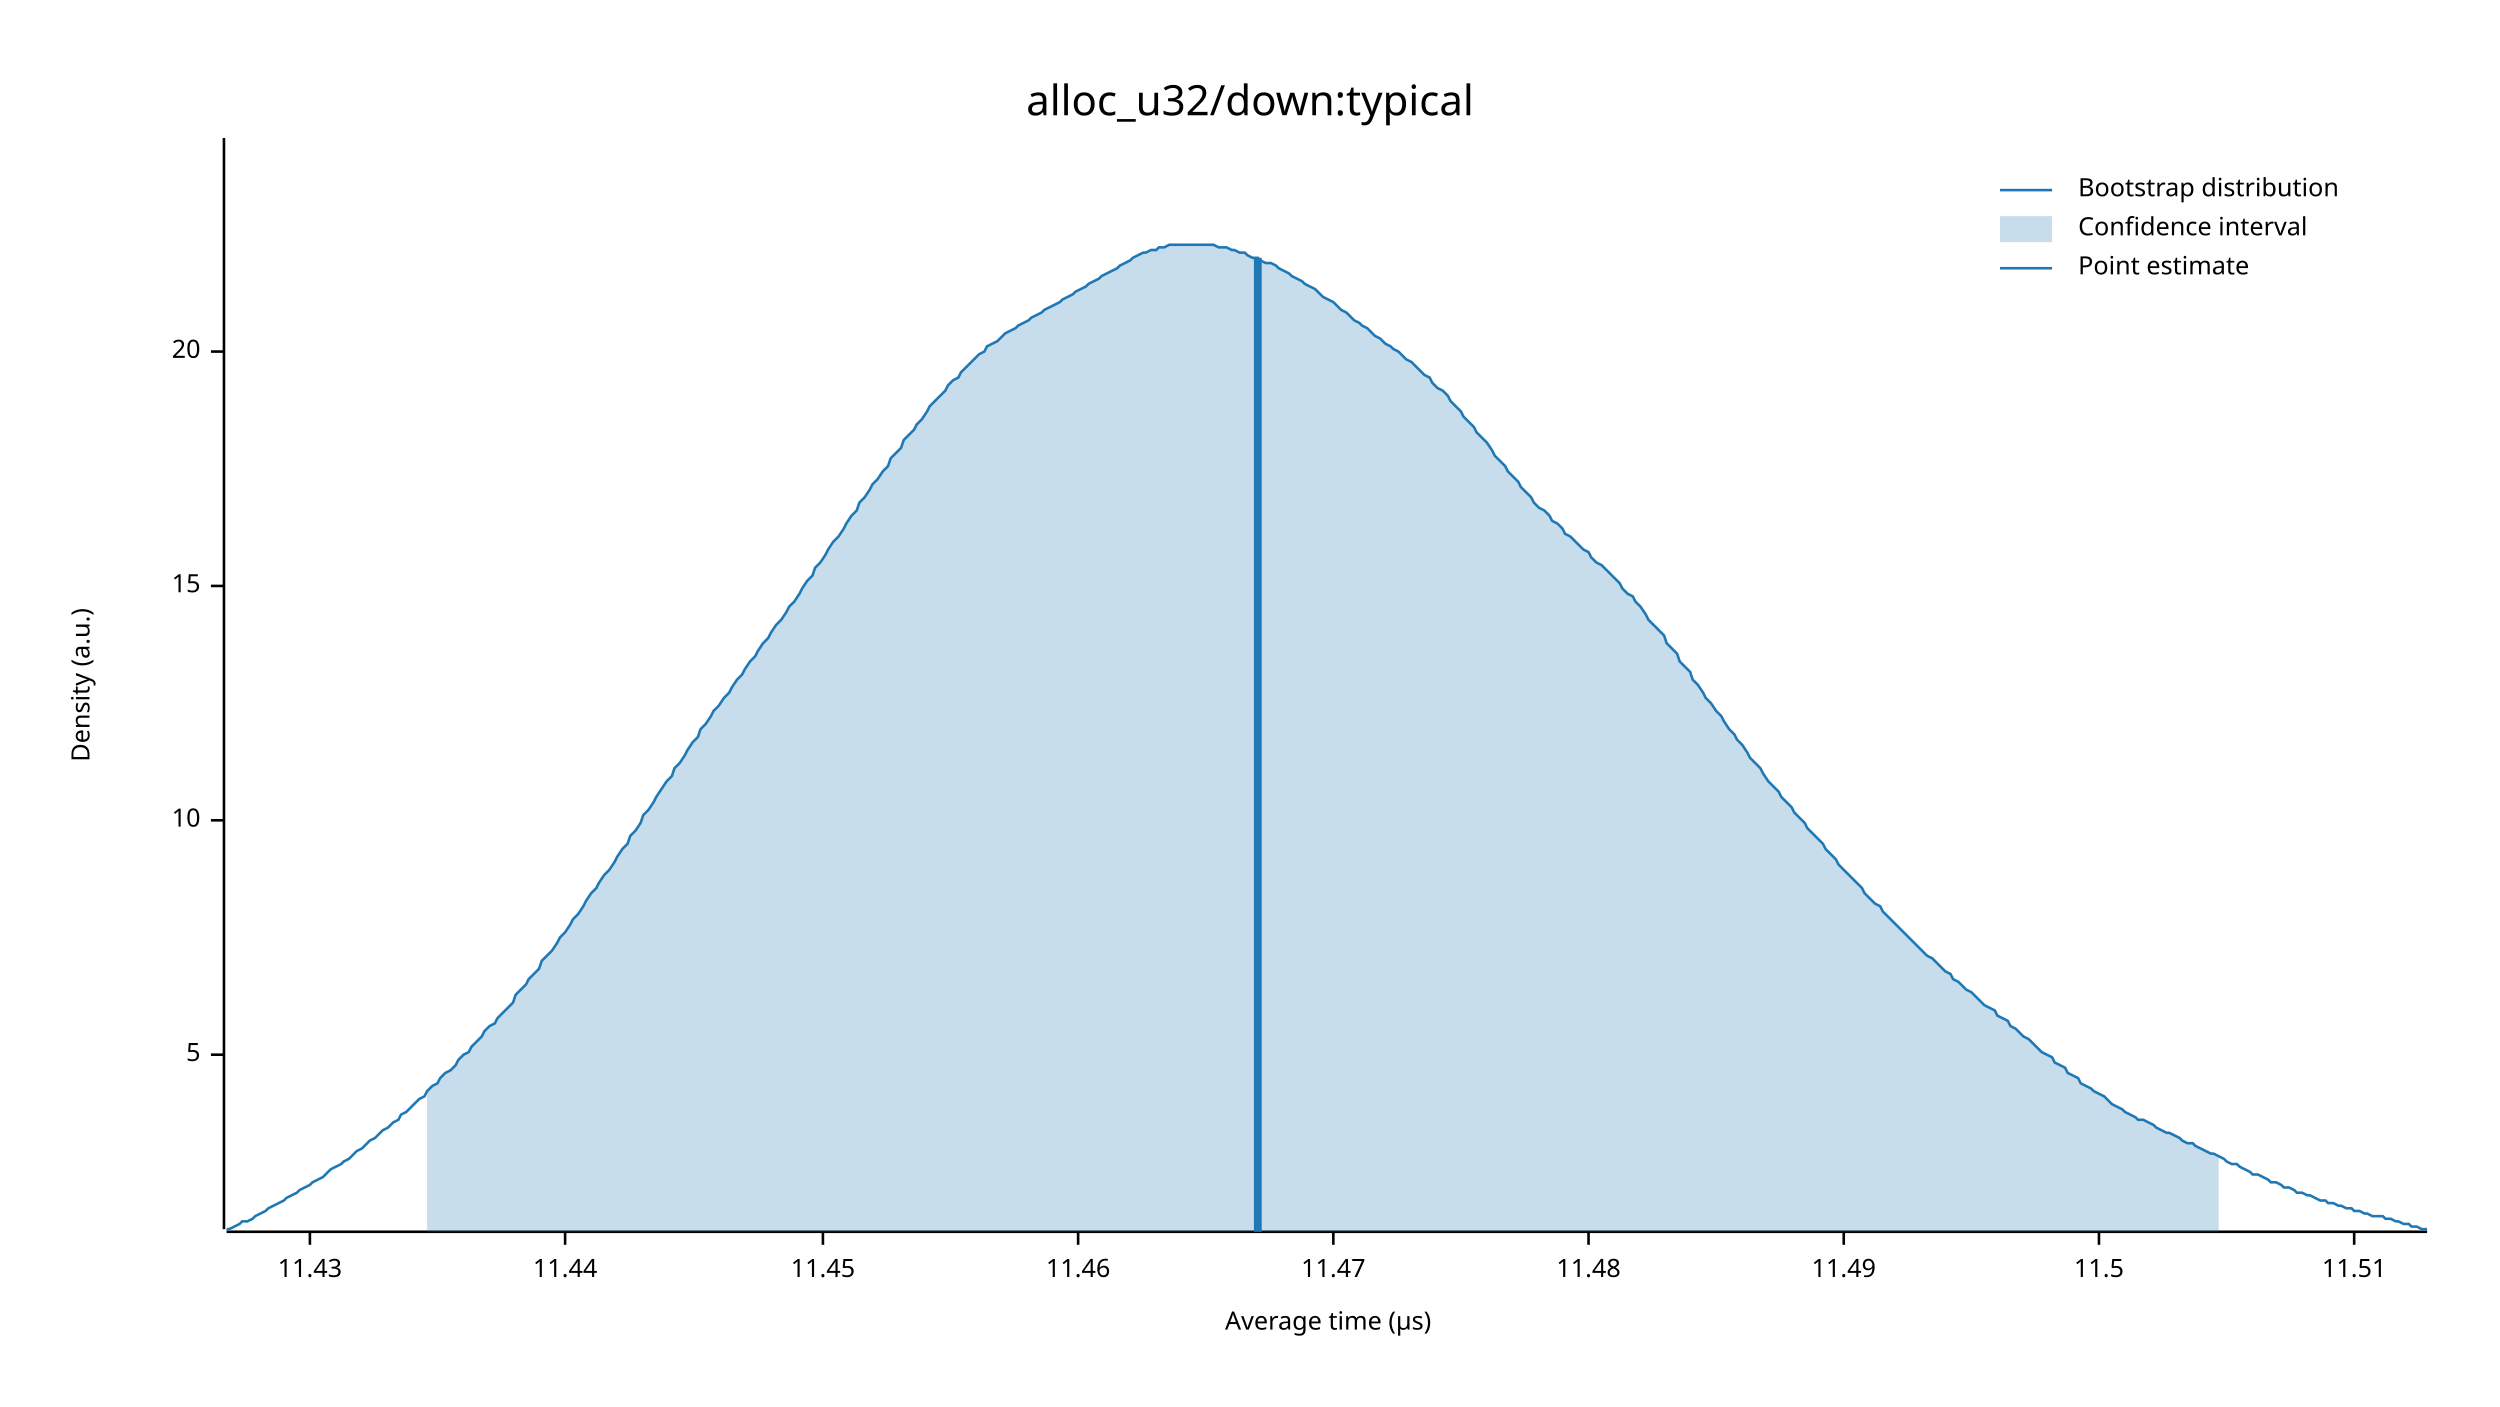
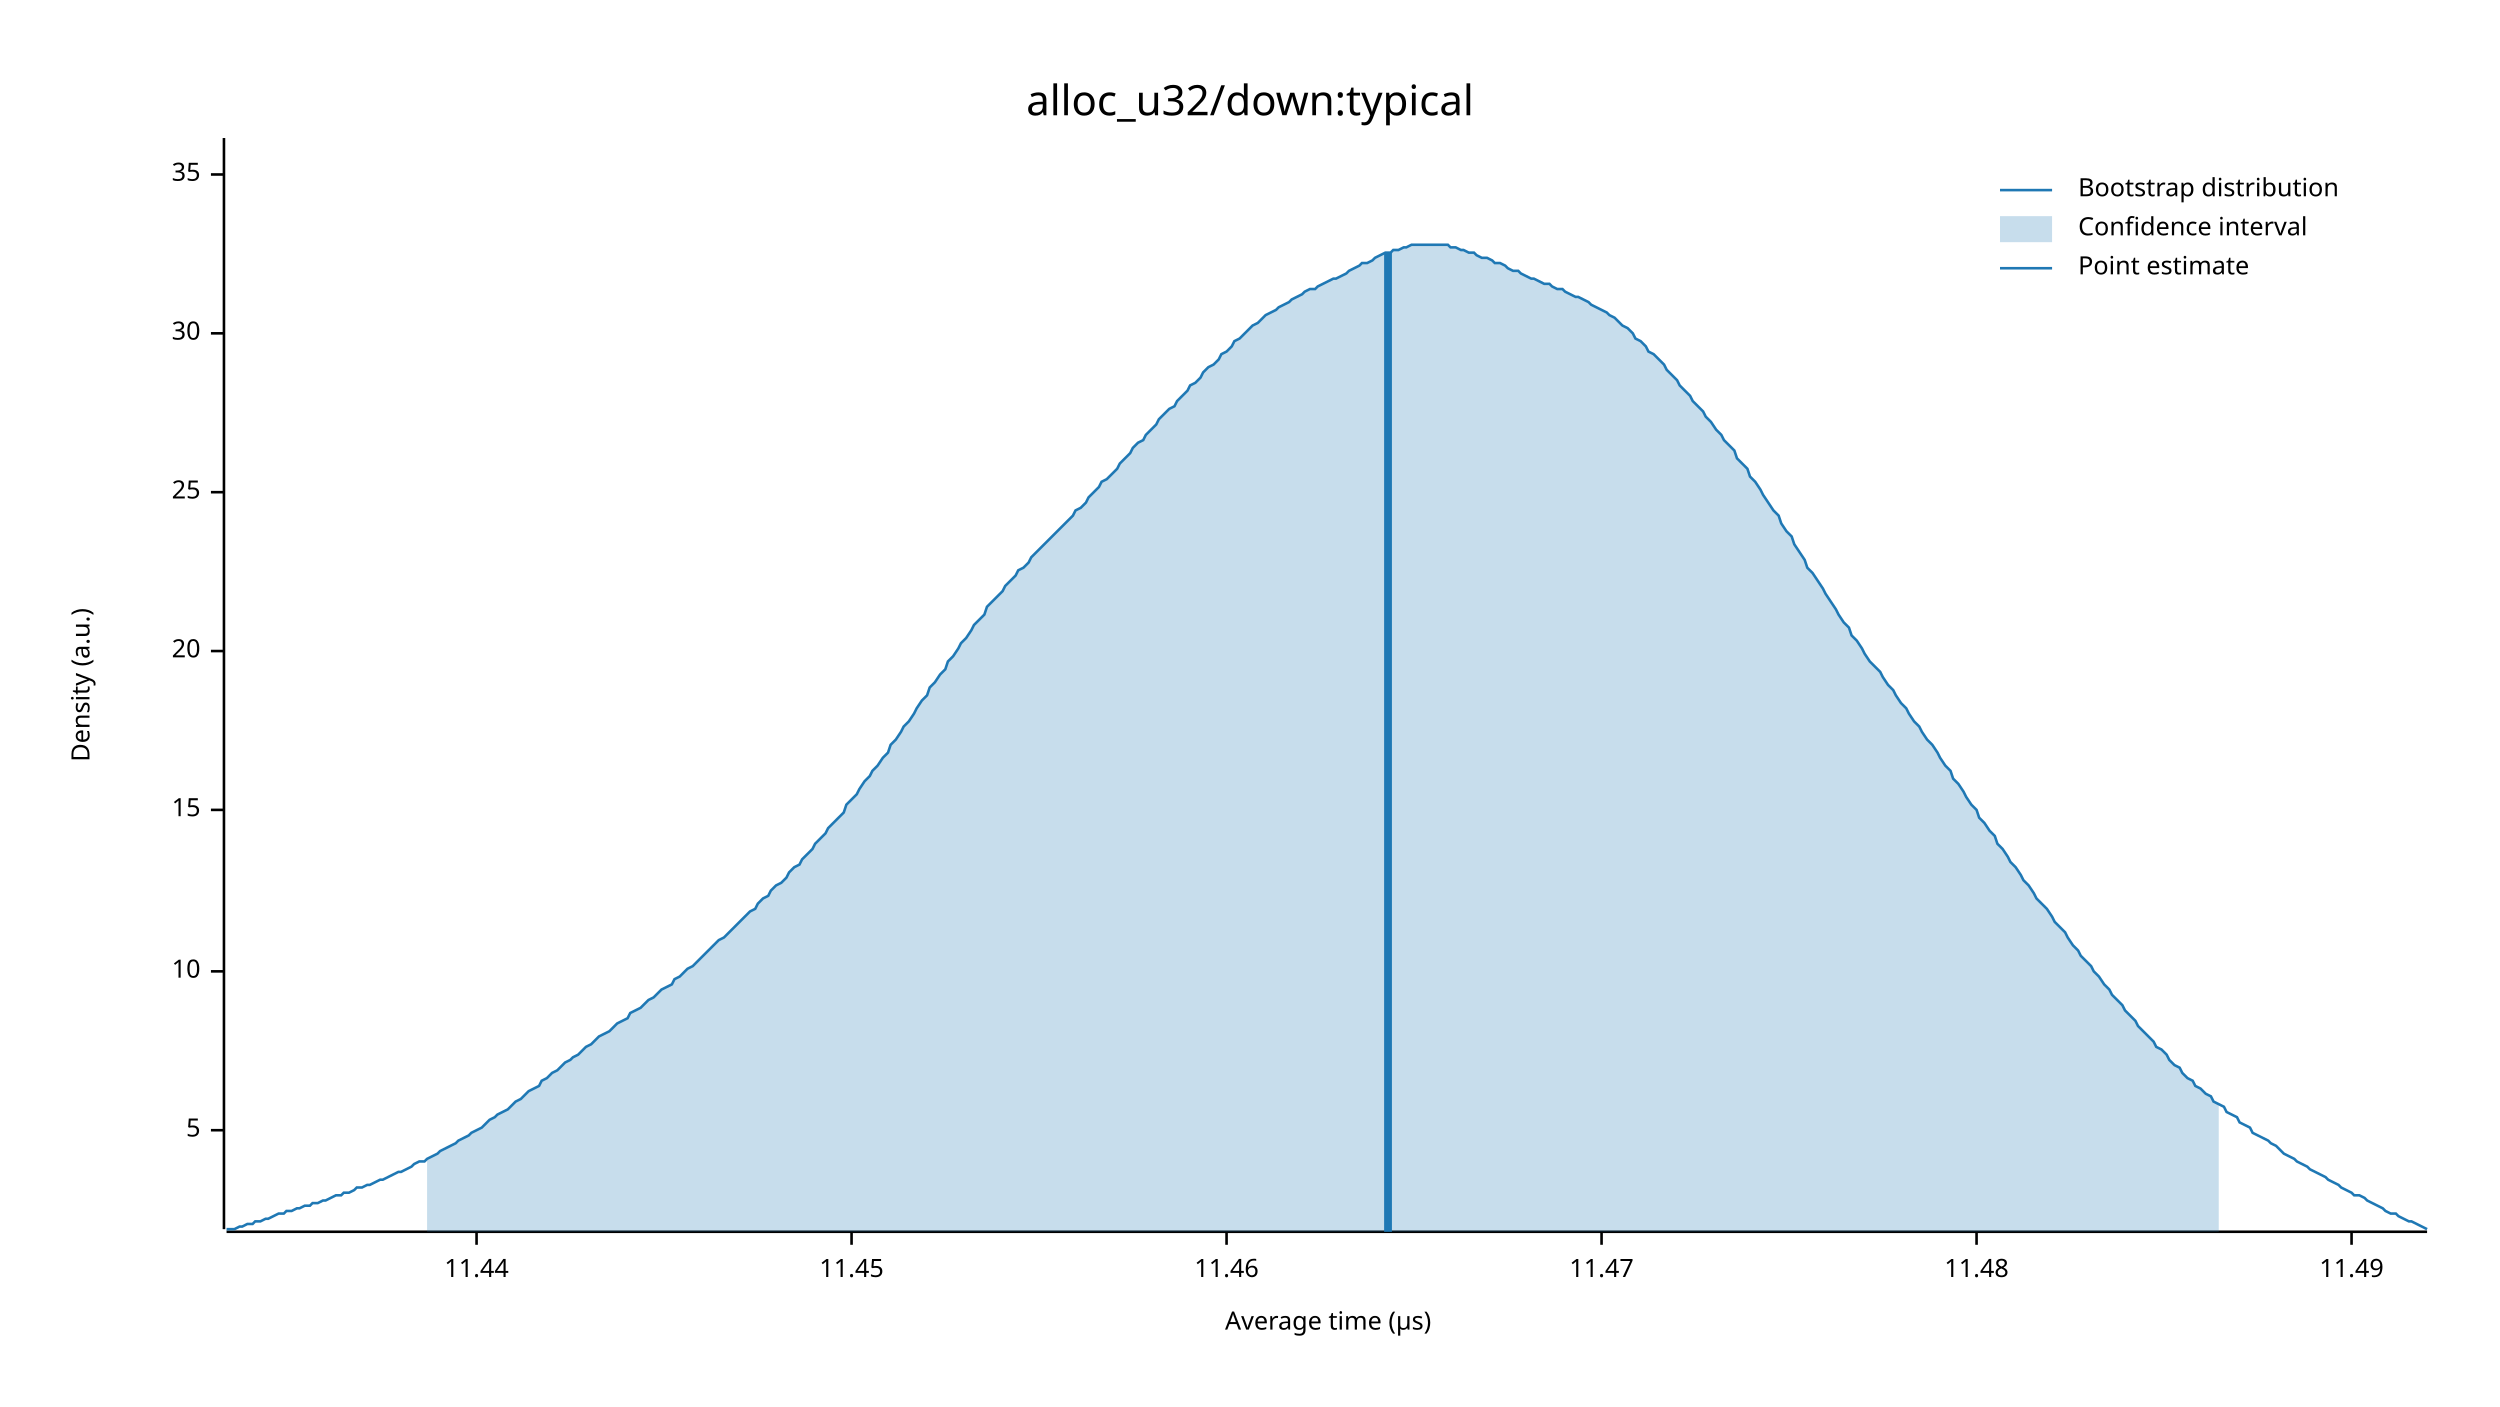
<svg xmlns="http://www.w3.org/2000/svg" width="960" height="540" viewBox="0 0 960 540">
  <text x="480" y="32" dy="0.76em" text-anchor="middle" font-family="sans-serif" font-size="16.129" opacity="1" fill="#000000">
alloc_u32/down:typical
</text>
  <text x="27" y="263" dy="0.76em" text-anchor="middle" font-family="sans-serif" font-size="9.677" opacity="1" fill="#000000" transform="rotate(270, 27, 263)">
Density (a.u.)
</text>
  <text x="510" y="513" dy="-0.5ex" text-anchor="middle" font-family="sans-serif" font-size="9.677" opacity="1" fill="#000000">
Average time (µs)
</text>
  <polyline fill="none" opacity="1" stroke="#000000" stroke-width="1" points="86,53 86,472 " />
-   <text x="77" y="405" dy="0.5ex" text-anchor="end" font-family="sans-serif" font-size="9.677" opacity="1" fill="#000000">
+   <text x="77" y="434" dy="0.5ex" text-anchor="end" font-family="sans-serif" font-size="9.677" opacity="1" fill="#000000">
5
</text>
-   <polyline fill="none" opacity="1" stroke="#000000" stroke-width="1" points="81,405 86,405 " />
-   <text x="77" y="315" dy="0.5ex" text-anchor="end" font-family="sans-serif" font-size="9.677" opacity="1" fill="#000000">
+   <polyline fill="none" opacity="1" stroke="#000000" stroke-width="1" points="81,434 86,434 " />
+   <text x="77" y="373" dy="0.5ex" text-anchor="end" font-family="sans-serif" font-size="9.677" opacity="1" fill="#000000">
10
</text>
-   <polyline fill="none" opacity="1" stroke="#000000" stroke-width="1" points="81,315 86,315 " />
-   <text x="77" y="225" dy="0.5ex" text-anchor="end" font-family="sans-serif" font-size="9.677" opacity="1" fill="#000000">
+   <polyline fill="none" opacity="1" stroke="#000000" stroke-width="1" points="81,373 86,373 " />
+   <text x="77" y="311" dy="0.5ex" text-anchor="end" font-family="sans-serif" font-size="9.677" opacity="1" fill="#000000">
15
</text>
-   <polyline fill="none" opacity="1" stroke="#000000" stroke-width="1" points="81,225 86,225 " />
-   <text x="77" y="135" dy="0.5ex" text-anchor="end" font-family="sans-serif" font-size="9.677" opacity="1" fill="#000000">
+   <polyline fill="none" opacity="1" stroke="#000000" stroke-width="1" points="81,311 86,311 " />
+   <text x="77" y="250" dy="0.5ex" text-anchor="end" font-family="sans-serif" font-size="9.677" opacity="1" fill="#000000">
20
</text>
-   <polyline fill="none" opacity="1" stroke="#000000" stroke-width="1" points="81,135 86,135 " />
+   <polyline fill="none" opacity="1" stroke="#000000" stroke-width="1" points="81,250 86,250 " />
+   <text x="77" y="189" dy="0.5ex" text-anchor="end" font-family="sans-serif" font-size="9.677" opacity="1" fill="#000000">
+ 25
+ </text>
+   <polyline fill="none" opacity="1" stroke="#000000" stroke-width="1" points="81,189 86,189 " />
+   <text x="77" y="128" dy="0.5ex" text-anchor="end" font-family="sans-serif" font-size="9.677" opacity="1" fill="#000000">
+ 30
+ </text>
+   <polyline fill="none" opacity="1" stroke="#000000" stroke-width="1" points="81,128 86,128 " />
+   <text x="77" y="67" dy="0.5ex" text-anchor="end" font-family="sans-serif" font-size="9.677" opacity="1" fill="#000000">
+ 35
+ </text>
+   <polyline fill="none" opacity="1" stroke="#000000" stroke-width="1" points="81,67 86,67 " />
  <polyline fill="none" opacity="1" stroke="#000000" stroke-width="1" points="87,473 932,473 " />
-   <text x="119" y="483" dy="0.76em" text-anchor="middle" font-family="sans-serif" font-size="9.677" opacity="1" fill="#000000">
- 11.43
- </text>
-   <polyline fill="none" opacity="1" stroke="#000000" stroke-width="1" points="119,473 119,478 " />
-   <text x="217" y="483" dy="0.76em" text-anchor="middle" font-family="sans-serif" font-size="9.677" opacity="1" fill="#000000">
+   <text x="183" y="483" dy="0.76em" text-anchor="middle" font-family="sans-serif" font-size="9.677" opacity="1" fill="#000000">
11.44
</text>
-   <polyline fill="none" opacity="1" stroke="#000000" stroke-width="1" points="217,473 217,478 " />
-   <text x="316" y="483" dy="0.76em" text-anchor="middle" font-family="sans-serif" font-size="9.677" opacity="1" fill="#000000">
+   <polyline fill="none" opacity="1" stroke="#000000" stroke-width="1" points="183,473 183,478 " />
+   <text x="327" y="483" dy="0.76em" text-anchor="middle" font-family="sans-serif" font-size="9.677" opacity="1" fill="#000000">
11.45
</text>
-   <polyline fill="none" opacity="1" stroke="#000000" stroke-width="1" points="316,473 316,478 " />
-   <text x="414" y="483" dy="0.76em" text-anchor="middle" font-family="sans-serif" font-size="9.677" opacity="1" fill="#000000">
+   <polyline fill="none" opacity="1" stroke="#000000" stroke-width="1" points="327,473 327,478 " />
+   <text x="471" y="483" dy="0.76em" text-anchor="middle" font-family="sans-serif" font-size="9.677" opacity="1" fill="#000000">
11.46
</text>
-   <polyline fill="none" opacity="1" stroke="#000000" stroke-width="1" points="414,473 414,478 " />
-   <text x="512" y="483" dy="0.76em" text-anchor="middle" font-family="sans-serif" font-size="9.677" opacity="1" fill="#000000">
+   <polyline fill="none" opacity="1" stroke="#000000" stroke-width="1" points="471,473 471,478 " />
+   <text x="615" y="483" dy="0.76em" text-anchor="middle" font-family="sans-serif" font-size="9.677" opacity="1" fill="#000000">
11.47
</text>
-   <polyline fill="none" opacity="1" stroke="#000000" stroke-width="1" points="512,473 512,478 " />
-   <text x="610" y="483" dy="0.76em" text-anchor="middle" font-family="sans-serif" font-size="9.677" opacity="1" fill="#000000">
+   <polyline fill="none" opacity="1" stroke="#000000" stroke-width="1" points="615,473 615,478 " />
+   <text x="759" y="483" dy="0.76em" text-anchor="middle" font-family="sans-serif" font-size="9.677" opacity="1" fill="#000000">
11.48
</text>
-   <polyline fill="none" opacity="1" stroke="#000000" stroke-width="1" points="610,473 610,478 " />
-   <text x="708" y="483" dy="0.76em" text-anchor="middle" font-family="sans-serif" font-size="9.677" opacity="1" fill="#000000">
+   <polyline fill="none" opacity="1" stroke="#000000" stroke-width="1" points="759,473 759,478 " />
+   <text x="903" y="483" dy="0.76em" text-anchor="middle" font-family="sans-serif" font-size="9.677" opacity="1" fill="#000000">
11.49
</text>
-   <polyline fill="none" opacity="1" stroke="#000000" stroke-width="1" points="708,473 708,478 " />
-   <text x="806" y="483" dy="0.76em" text-anchor="middle" font-family="sans-serif" font-size="9.677" opacity="1" fill="#000000">
- 11.5
- </text>
-   <polyline fill="none" opacity="1" stroke="#000000" stroke-width="1" points="806,473 806,478 " />
-   <text x="904" y="483" dy="0.76em" text-anchor="middle" font-family="sans-serif" font-size="9.677" opacity="1" fill="#000000">
- 11.51
- </text>
-   <polyline fill="none" opacity="1" stroke="#000000" stroke-width="1" points="904,473 904,478 " />
-   <polyline fill="none" opacity="1" stroke="#1F78B4" stroke-width="1" points="87,472 88,472 90,471 92,470 93,469 95,469 97,468 98,467 100,466 102,465 103,464 105,463 107,462 109,461 110,460 112,459 114,458 115,457 117,456 119,455 120,454 122,453 124,452 125,451 127,449 129,448 131,447 132,446 134,445 136,443 137,442 139,441 141,439 142,438 144,437 146,435 147,434 149,433 151,431 153,430 154,428 156,427 158,425 159,424 161,422 163,421 164,419 166,417 168,416 169,414 171,412 173,411 175,409 176,407 178,405 180,404 181,402 183,400 185,398 186,396 188,394 190,393 191,391 193,389 195,387 197,385 198,382 200,380 202,378 203,376 205,374 207,372 208,369 210,367 212,365 214,362 215,360 217,358 219,355 220,353 222,351 224,348 225,346 227,343 229,341 230,339 232,336 234,334 236,331 237,329 239,326 241,324 242,321 244,319 246,316 247,313 249,311 251,308 252,306 254,303 256,300 258,298 259,295 261,293 263,290 264,288 266,285 268,283 269,280 271,278 273,275 274,273 276,271 278,268 280,266 281,264 283,261 285,259 286,257 288,254 290,252 291,250 293,247 295,245 296,243 298,240 300,238 302,235 303,233 305,231 307,228 308,226 310,223 312,221 313,218 315,216 317,213 318,211 320,208 322,206 324,203 325,201 327,198 329,196 330,193 332,191 334,188 335,186 337,184 339,181 341,179 342,176 344,174 346,172 347,169 349,167 351,165 352,163 354,161 356,158 357,156 359,154 361,152 363,150 364,148 366,146 368,145 369,143 371,141 373,139 374,138 376,136 378,135 379,133 381,132 383,131 385,129 386,128 388,127 390,126 391,125 393,124 395,123 396,122 398,121 400,120 401,119 403,118 405,117 407,116 408,115 410,114 412,113 413,112 415,111 417,110 418,109 420,108 422,107 423,106 425,105 427,104 429,103 430,102 432,101 434,100 435,99 437,98 439,97 440,97 442,96 444,96 445,95 447,95 449,94 451,94 452,94 454,94 456,94 457,94 459,94 461,94 462,94 464,94 466,94 468,95 469,95 471,95 473,96 474,96 476,97 478,97 479,98 481,99 483,99 484,100 486,101 488,101 490,102 491,103 493,104 495,105 496,106 498,107 500,108 501,109 503,110 505,111 506,112 508,114 510,115 512,116 513,117 515,119 517,120 518,121 520,123 522,124 523,125 525,126 527,128 528,129 530,130 532,132 534,133 535,134 537,135 539,137 540,138 542,139 544,141 545,142 547,144 549,145 550,147 552,149 554,150 556,152 557,154 559,156 561,158 562,160 564,162 566,164 567,166 569,168 571,170 573,173 574,175 576,177 578,179 579,181 581,183 583,185 584,187 586,189 588,191 589,193 591,195 593,196 595,198 596,200 598,201 600,203 601,205 603,206 605,208 606,209 608,211 610,212 611,214 613,216 615,217 617,219 618,220 620,222 622,224 623,226 625,228 627,229 628,231 630,233 632,236 633,238 635,240 637,242 639,244 640,247 642,249 644,251 645,254 647,256 649,258 650,261 652,263 654,266 655,268 657,270 659,273 661,275 662,277 664,280 666,282 667,284 669,286 671,289 672,291 674,293 676,295 677,297 679,300 681,302 683,304 684,306 686,308 688,310 689,312 691,314 693,316 694,318 696,320 698,322 700,324 701,326 703,328 705,330 706,332 708,334 710,336 711,337 713,339 715,341 716,343 718,345 720,347 722,348 723,350 725,352 727,354 728,355 730,357 732,359 733,360 735,362 737,364 738,365 740,367 742,368 744,370 745,371 747,373 749,374 750,376 752,377 754,379 755,380 757,381 759,383 760,384 762,386 764,387 766,388 767,390 769,391 771,392 772,394 774,395 776,397 777,398 779,399 781,401 782,402 784,404 786,405 788,406 789,408 791,409 793,410 794,412 796,413 798,414 799,416 801,417 803,418 804,419 806,420 808,421 810,423 811,424 813,425 815,426 816,427 818,428 820,429 821,430 823,430 825,431 827,432 828,433 830,434 832,435 833,435 835,436 837,437 838,438 840,439 842,439 843,440 845,441 847,442 849,443 850,443 852,444 854,445 855,446 857,447 859,447 860,448 862,449 864,450 865,451 867,451 869,452 871,453 872,454 874,454 876,455 877,456 879,456 881,457 882,458 884,458 886,459 887,459 889,460 891,461 893,461 894,462 896,462 898,463 899,463 901,464 903,464 904,465 906,465 908,466 909,466 911,467 913,467 915,467 916,468 918,468 920,469 921,469 923,470 925,470 926,471 928,471 930,472 932,472 " />
-   <polygon opacity="0.25" fill="#1F78B4" points="164,419 166,417 168,416 169,414 171,412 173,411 175,409 176,407 178,405 180,404 181,402 183,400 185,398 186,396 188,394 190,393 191,391 193,389 195,387 197,385 198,382 200,380 202,378 203,376 205,374 207,372 208,369 210,367 212,365 214,362 215,360 217,358 219,355 220,353 222,351 224,348 225,346 227,343 229,341 230,339 232,336 234,334 236,331 237,329 239,326 241,324 242,321 244,319 246,316 247,313 249,311 251,308 252,306 254,303 256,300 258,298 259,295 261,293 263,290 264,288 266,285 268,283 269,280 271,278 273,275 274,273 276,271 278,268 280,266 281,264 283,261 285,259 286,257 288,254 290,252 291,250 293,247 295,245 296,243 298,240 300,238 302,235 303,233 305,231 307,228 308,226 310,223 312,221 313,218 315,216 317,213 318,211 320,208 322,206 324,203 325,201 327,198 329,196 330,193 332,191 334,188 335,186 337,184 339,181 341,179 342,176 344,174 346,172 347,169 349,167 351,165 352,163 354,161 356,158 357,156 359,154 361,152 363,150 364,148 366,146 368,145 369,143 371,141 373,139 374,138 376,136 378,135 379,133 381,132 383,131 385,129 386,128 388,127 390,126 391,125 393,124 395,123 396,122 398,121 400,120 401,119 403,118 405,117 407,116 408,115 410,114 412,113 413,112 415,111 417,110 418,109 420,108 422,107 423,106 425,105 427,104 429,103 430,102 432,101 434,100 435,99 437,98 439,97 440,97 442,96 444,96 445,95 447,95 449,94 451,94 452,94 454,94 456,94 457,94 459,94 461,94 462,94 464,94 466,94 468,95 469,95 471,95 473,96 474,96 476,97 478,97 479,98 481,99 483,99 484,100 486,101 488,101 490,102 491,103 493,104 495,105 496,106 498,107 500,108 501,109 503,110 505,111 506,112 508,114 510,115 512,116 513,117 515,119 517,120 518,121 520,123 522,124 523,125 525,126 527,128 528,129 530,130 532,132 534,133 535,134 537,135 539,137 540,138 542,139 544,141 545,142 547,144 549,145 550,147 552,149 554,150 556,152 557,154 559,156 561,158 562,160 564,162 566,164 567,166 569,168 571,170 573,173 574,175 576,177 578,179 579,181 581,183 583,185 584,187 586,189 588,191 589,193 591,195 593,196 595,198 596,200 598,201 600,203 601,205 603,206 605,208 606,209 608,211 610,212 611,214 613,216 615,217 617,219 618,220 620,222 622,224 623,226 625,228 627,229 628,231 630,233 632,236 633,238 635,240 637,242 639,244 640,247 642,249 644,251 645,254 647,256 649,258 650,261 652,263 654,266 655,268 657,270 659,273 661,275 662,277 664,280 666,282 667,284 669,286 671,289 672,291 674,293 676,295 677,297 679,300 681,302 683,304 684,306 686,308 688,310 689,312 691,314 693,316 694,318 696,320 698,322 700,324 701,326 703,328 705,330 706,332 708,334 710,336 711,337 713,339 715,341 716,343 718,345 720,347 722,348 723,350 725,352 727,354 728,355 730,357 732,359 733,360 735,362 737,364 738,365 740,367 742,368 744,370 745,371 747,373 749,374 750,376 752,377 754,379 755,380 757,381 759,383 760,384 762,386 764,387 766,388 767,390 769,391 771,392 772,394 774,395 776,397 777,398 779,399 781,401 782,402 784,404 786,405 788,406 789,408 791,409 793,410 794,412 796,413 798,414 799,416 801,417 803,418 804,419 806,420 808,421 810,423 811,424 813,425 815,426 816,427 818,428 820,429 821,430 823,430 825,431 827,432 828,433 830,434 832,435 833,435 835,436 837,437 838,438 840,439 842,439 843,440 845,441 847,442 849,443 850,443 852,444 852,473 164,473 " />
-   <polyline fill="none" opacity="1" stroke="#1F78B4" stroke-width="3" points="483,473 483,99 " />
+   <polyline fill="none" opacity="1" stroke="#000000" stroke-width="1" points="903,473 903,478 " />
+   <polyline fill="none" opacity="1" stroke="#1F78B4" stroke-width="1" points="87,472 88,472 90,472 92,471 93,471 95,470 97,470 98,469 100,469 102,468 103,468 105,467 107,466 109,466 110,465 112,465 114,464 115,464 117,463 119,463 120,462 122,462 124,461 125,461 127,460 129,459 131,459 132,458 134,458 136,457 137,456 139,456 141,455 142,455 144,454 146,453 147,453 149,452 151,451 153,450 154,450 156,449 158,448 159,447 161,446 163,446 164,445 166,444 168,443 169,442 171,441 173,440 175,439 176,438 178,437 180,436 181,435 183,434 185,433 186,432 188,430 190,429 191,428 193,427 195,426 197,424 198,423 200,422 202,420 203,419 205,418 207,417 208,415 210,414 212,412 214,411 215,410 217,408 219,407 220,406 222,405 224,403 225,402 227,401 229,399 230,398 232,397 234,396 236,394 237,393 239,392 241,391 242,389 244,388 246,387 247,386 249,384 251,383 252,382 254,380 256,379 258,378 259,376 261,375 263,373 264,372 266,371 268,369 269,368 271,366 273,364 274,363 276,361 278,360 280,358 281,357 283,355 285,353 286,352 288,350 290,349 291,347 293,345 295,344 296,342 298,340 300,339 302,337 303,335 305,333 307,332 308,330 310,328 312,326 313,324 315,322 317,320 318,318 320,316 322,314 324,312 325,309 327,307 329,305 330,303 332,300 334,298 335,296 337,294 339,291 341,289 342,286 344,284 346,281 347,279 349,277 351,274 352,272 354,269 356,267 357,264 359,262 361,259 363,257 364,254 366,252 368,249 369,247 371,245 373,242 374,240 376,238 378,236 379,233 381,231 383,229 385,227 386,225 388,223 390,221 391,219 393,218 395,216 396,214 398,212 400,210 401,209 403,207 405,205 407,203 408,202 410,200 412,198 413,196 415,195 417,193 418,191 420,189 422,187 423,185 425,184 427,182 429,180 430,178 432,176 434,174 435,172 437,170 439,169 440,167 442,165 444,163 445,161 447,159 449,157 451,156 452,154 454,152 456,150 457,148 459,147 461,145 462,143 464,141 466,140 468,138 469,136 471,135 473,133 474,131 476,130 478,128 479,127 481,125 483,124 484,123 486,121 488,120 490,119 491,118 493,117 495,116 496,115 498,114 500,113 501,112 503,111 505,111 506,110 508,109 510,108 512,107 513,107 515,106 517,105 518,104 520,103 522,102 523,101 525,101 527,100 528,99 530,98 532,97 534,97 535,96 537,96 539,95 540,95 542,94 544,94 545,94 547,94 549,94 550,94 552,94 554,94 556,94 557,95 559,95 561,96 562,96 564,97 566,97 567,98 569,99 571,99 573,100 574,101 576,101 578,102 579,103 581,104 583,104 584,105 586,106 588,107 589,107 591,108 593,109 595,109 596,110 598,111 600,111 601,112 603,113 605,114 606,114 608,115 610,116 611,117 613,118 615,119 617,120 618,121 620,122 622,124 623,125 625,126 627,128 628,130 630,131 632,133 633,135 635,136 637,138 639,140 640,142 642,144 644,146 645,148 647,150 649,152 650,154 652,156 654,158 655,160 657,162 659,165 661,167 662,169 664,171 666,173 667,176 669,178 671,180 672,183 674,185 676,188 677,190 679,193 681,196 683,198 684,201 686,204 688,206 689,209 691,212 693,215 694,218 696,220 698,223 700,226 701,228 703,231 705,234 706,236 708,239 710,241 711,244 713,246 715,249 716,251 718,254 720,256 722,258 723,260 725,263 727,265 728,267 730,270 732,272 733,274 735,277 737,279 738,281 740,284 742,286 744,289 745,291 747,294 749,296 750,299 752,301 754,304 755,306 757,309 759,311 760,314 762,316 764,319 766,321 767,324 769,326 771,329 772,331 774,333 776,336 777,338 779,340 781,343 782,345 784,347 786,349 788,352 789,354 791,356 793,358 794,360 796,363 798,365 799,367 801,369 803,371 804,373 806,375 808,378 810,380 811,382 813,384 815,386 816,388 818,390 820,392 821,394 823,396 825,398 827,400 828,402 830,403 832,405 833,407 835,409 837,410 838,412 840,414 842,415 843,417 845,418 847,420 849,421 850,423 852,424 854,425 855,427 857,428 859,429 860,431 862,432 864,433 865,435 867,436 869,437 871,438 872,439 874,440 876,442 877,443 879,444 881,445 882,446 884,447 886,448 887,449 889,450 891,451 893,452 894,453 896,454 898,455 899,456 901,457 903,458 904,459 906,459 908,460 909,461 911,462 913,463 915,464 916,465 918,466 920,466 921,467 923,468 925,469 926,469 928,470 930,471 932,472 " />
+   <polygon opacity="0.25" fill="#1F78B4" points="164,445 166,444 168,443 169,442 171,441 173,440 175,439 176,438 178,437 180,436 181,435 183,434 185,433 186,432 188,430 190,429 191,428 193,427 195,426 197,424 198,423 200,422 202,420 203,419 205,418 207,417 208,415 210,414 212,412 214,411 215,410 217,408 219,407 220,406 222,405 224,403 225,402 227,401 229,399 230,398 232,397 234,396 236,394 237,393 239,392 241,391 242,389 244,388 246,387 247,386 249,384 251,383 252,382 254,380 256,379 258,378 259,376 261,375 263,373 264,372 266,371 268,369 269,368 271,366 273,364 274,363 276,361 278,360 280,358 281,357 283,355 285,353 286,352 288,350 290,349 291,347 293,345 295,344 296,342 298,340 300,339 302,337 303,335 305,333 307,332 308,330 310,328 312,326 313,324 315,322 317,320 318,318 320,316 322,314 324,312 325,309 327,307 329,305 330,303 332,300 334,298 335,296 337,294 339,291 341,289 342,286 344,284 346,281 347,279 349,277 351,274 352,272 354,269 356,267 357,264 359,262 361,259 363,257 364,254 366,252 368,249 369,247 371,245 373,242 374,240 376,238 378,236 379,233 381,231 383,229 385,227 386,225 388,223 390,221 391,219 393,218 395,216 396,214 398,212 400,210 401,209 403,207 405,205 407,203 408,202 410,200 412,198 413,196 415,195 417,193 418,191 420,189 422,187 423,185 425,184 427,182 429,180 430,178 432,176 434,174 435,172 437,170 439,169 440,167 442,165 444,163 445,161 447,159 449,157 451,156 452,154 454,152 456,150 457,148 459,147 461,145 462,143 464,141 466,140 468,138 469,136 471,135 473,133 474,131 476,130 478,128 479,127 481,125 483,124 484,123 486,121 488,120 490,119 491,118 493,117 495,116 496,115 498,114 500,113 501,112 503,111 505,111 506,110 508,109 510,108 512,107 513,107 515,106 517,105 518,104 520,103 522,102 523,101 525,101 527,100 528,99 530,98 532,97 534,97 535,96 537,96 539,95 540,95 542,94 544,94 545,94 547,94 549,94 550,94 552,94 554,94 556,94 557,95 559,95 561,96 562,96 564,97 566,97 567,98 569,99 571,99 573,100 574,101 576,101 578,102 579,103 581,104 583,104 584,105 586,106 588,107 589,107 591,108 593,109 595,109 596,110 598,111 600,111 601,112 603,113 605,114 606,114 608,115 610,116 611,117 613,118 615,119 617,120 618,121 620,122 622,124 623,125 625,126 627,128 628,130 630,131 632,133 633,135 635,136 637,138 639,140 640,142 642,144 644,146 645,148 647,150 649,152 650,154 652,156 654,158 655,160 657,162 659,165 661,167 662,169 664,171 666,173 667,176 669,178 671,180 672,183 674,185 676,188 677,190 679,193 681,196 683,198 684,201 686,204 688,206 689,209 691,212 693,215 694,218 696,220 698,223 700,226 701,228 703,231 705,234 706,236 708,239 710,241 711,244 713,246 715,249 716,251 718,254 720,256 722,258 723,260 725,263 727,265 728,267 730,270 732,272 733,274 735,277 737,279 738,281 740,284 742,286 744,289 745,291 747,294 749,296 750,299 752,301 754,304 755,306 757,309 759,311 760,314 762,316 764,319 766,321 767,324 769,326 771,329 772,331 774,333 776,336 777,338 779,340 781,343 782,345 784,347 786,349 788,352 789,354 791,356 793,358 794,360 796,363 798,365 799,367 801,369 803,371 804,373 806,375 808,378 810,380 811,382 813,384 815,386 816,388 818,390 820,392 821,394 823,396 825,398 827,400 828,402 830,403 832,405 833,407 835,409 837,410 838,412 840,414 842,415 843,417 845,418 847,420 849,421 850,423 852,424 852,473 164,473 " />
+   <polyline fill="none" opacity="1" stroke="#1F78B4" stroke-width="3" points="533,473 533,97 " />
  <text x="798" y="68" dy="0.76em" text-anchor="start" font-family="sans-serif" font-size="9.677" opacity="1" fill="#000000">
Bootstrap distribution
</text>
  <text x="798" y="83" dy="0.76em" text-anchor="start" font-family="sans-serif" font-size="9.677" opacity="1" fill="#000000">
Confidence interval
</text>
  <text x="798" y="98" dy="0.76em" text-anchor="start" font-family="sans-serif" font-size="9.677" opacity="1" fill="#000000">
Point estimate
</text>
  <polyline fill="none" opacity="1" stroke="#1F78B4" stroke-width="1" points="768,73 788,73 " />
  <rect x="768" y="83" width="20" height="10" opacity="0.25" fill="#1F78B4" stroke="none" />
  <polyline fill="none" opacity="1" stroke="#1F78B4" stroke-width="1" points="768,103 788,103 " />
</svg>
